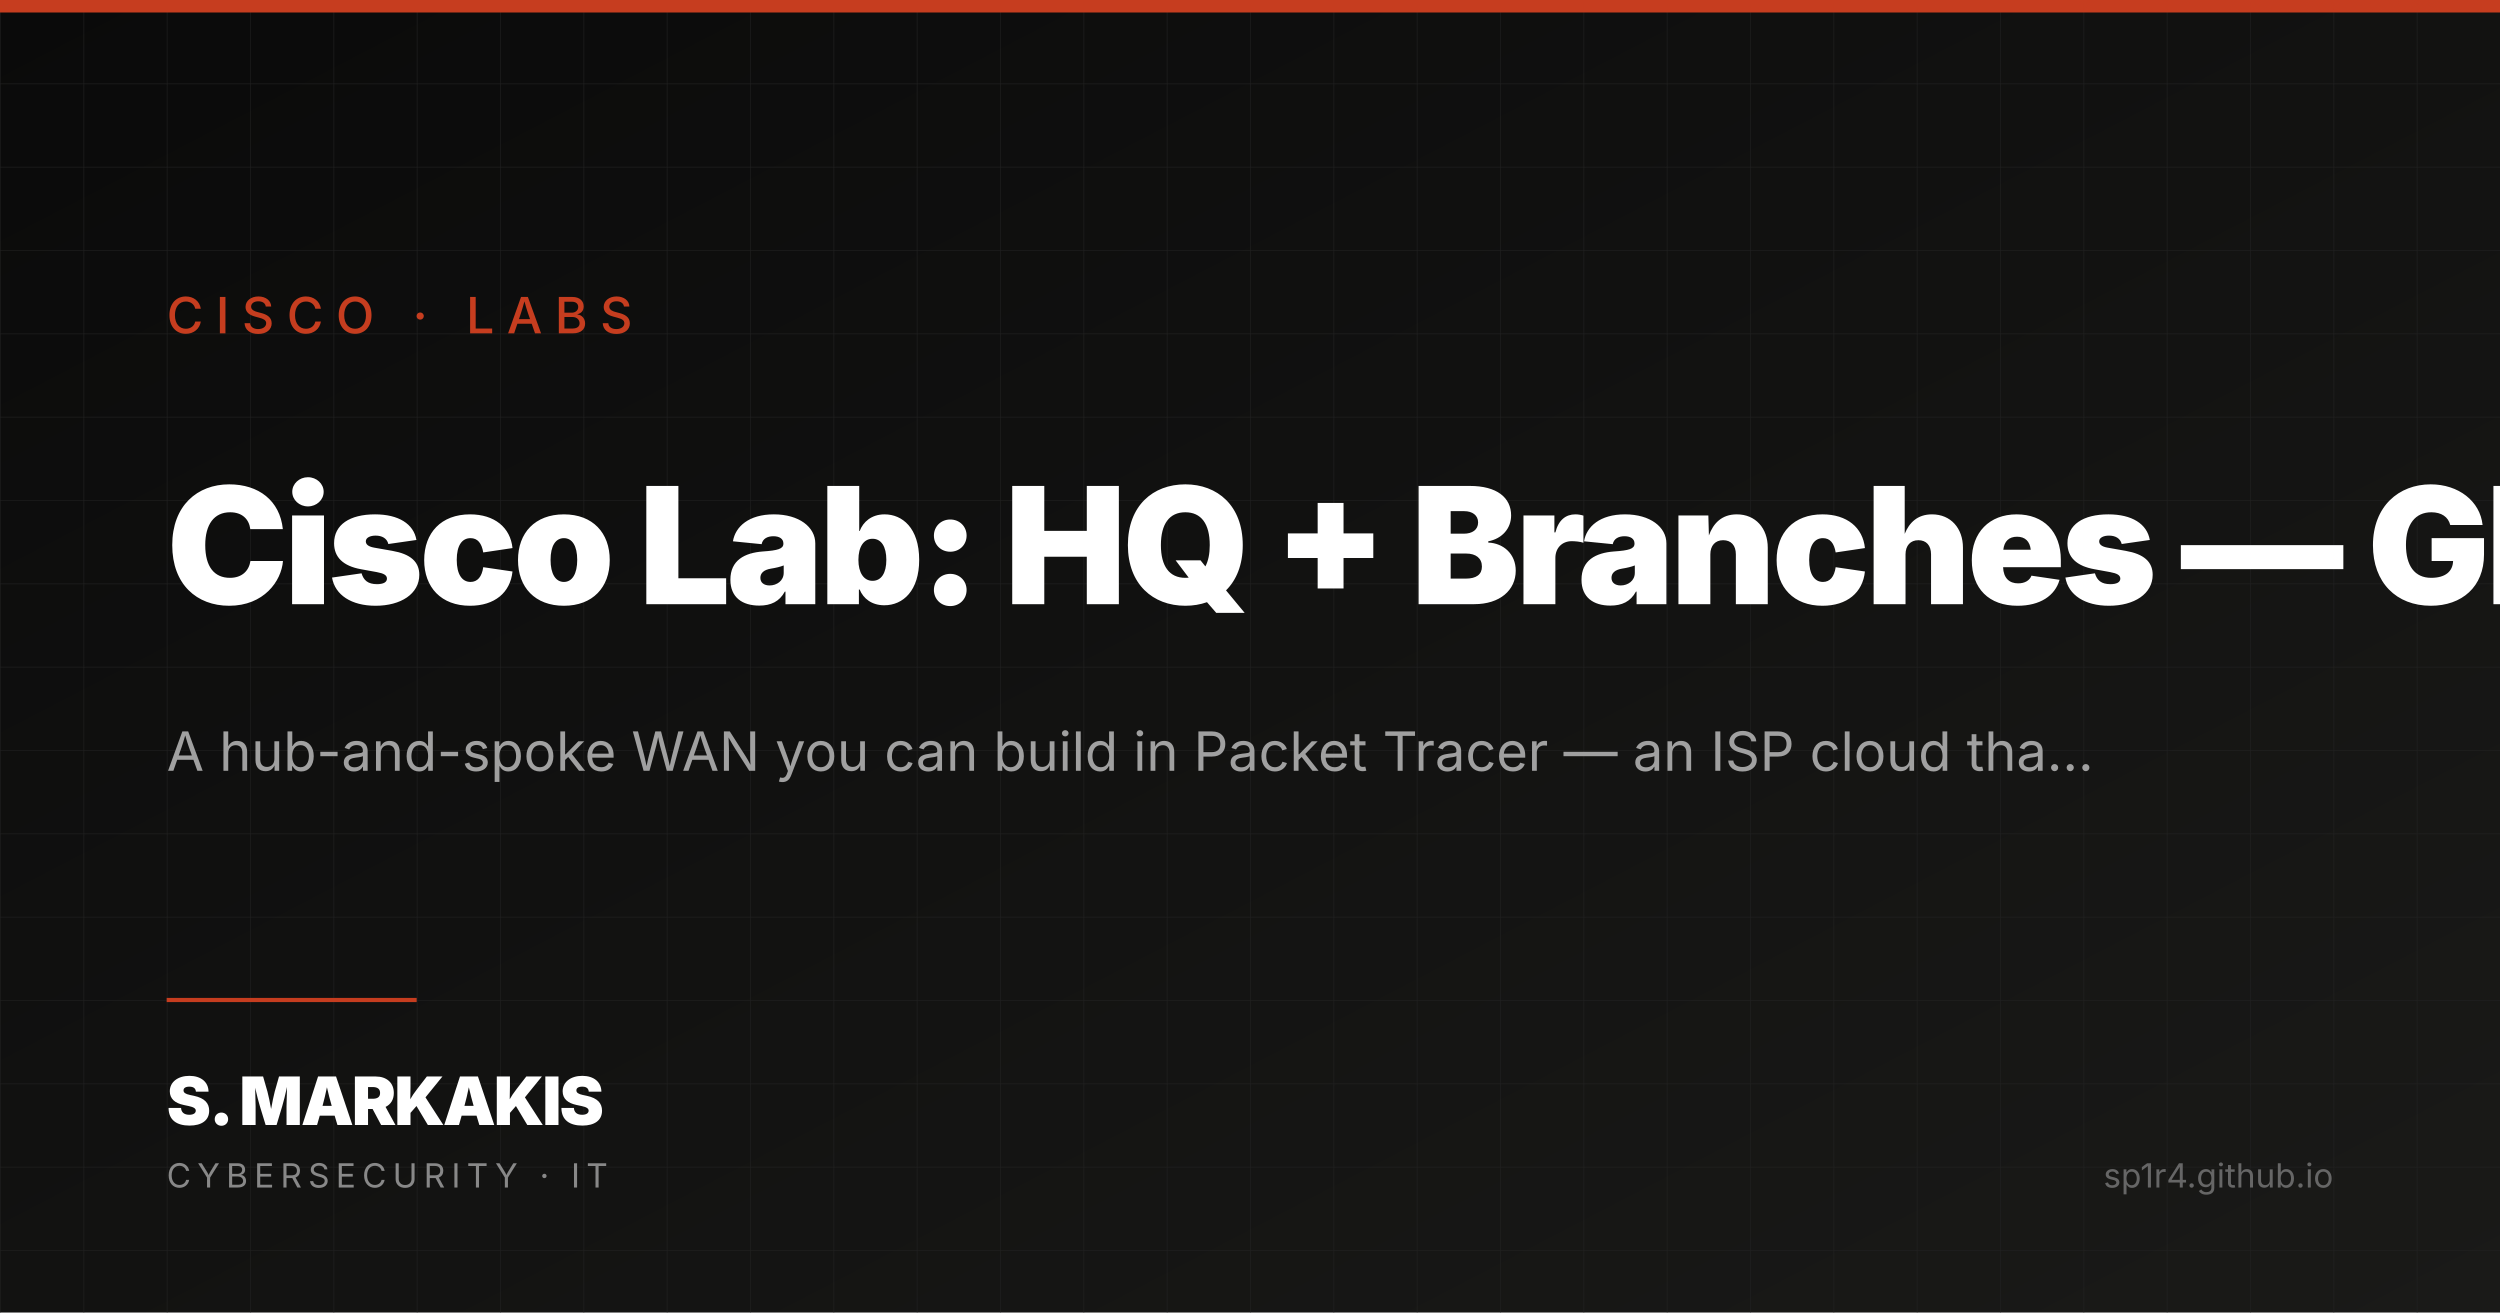
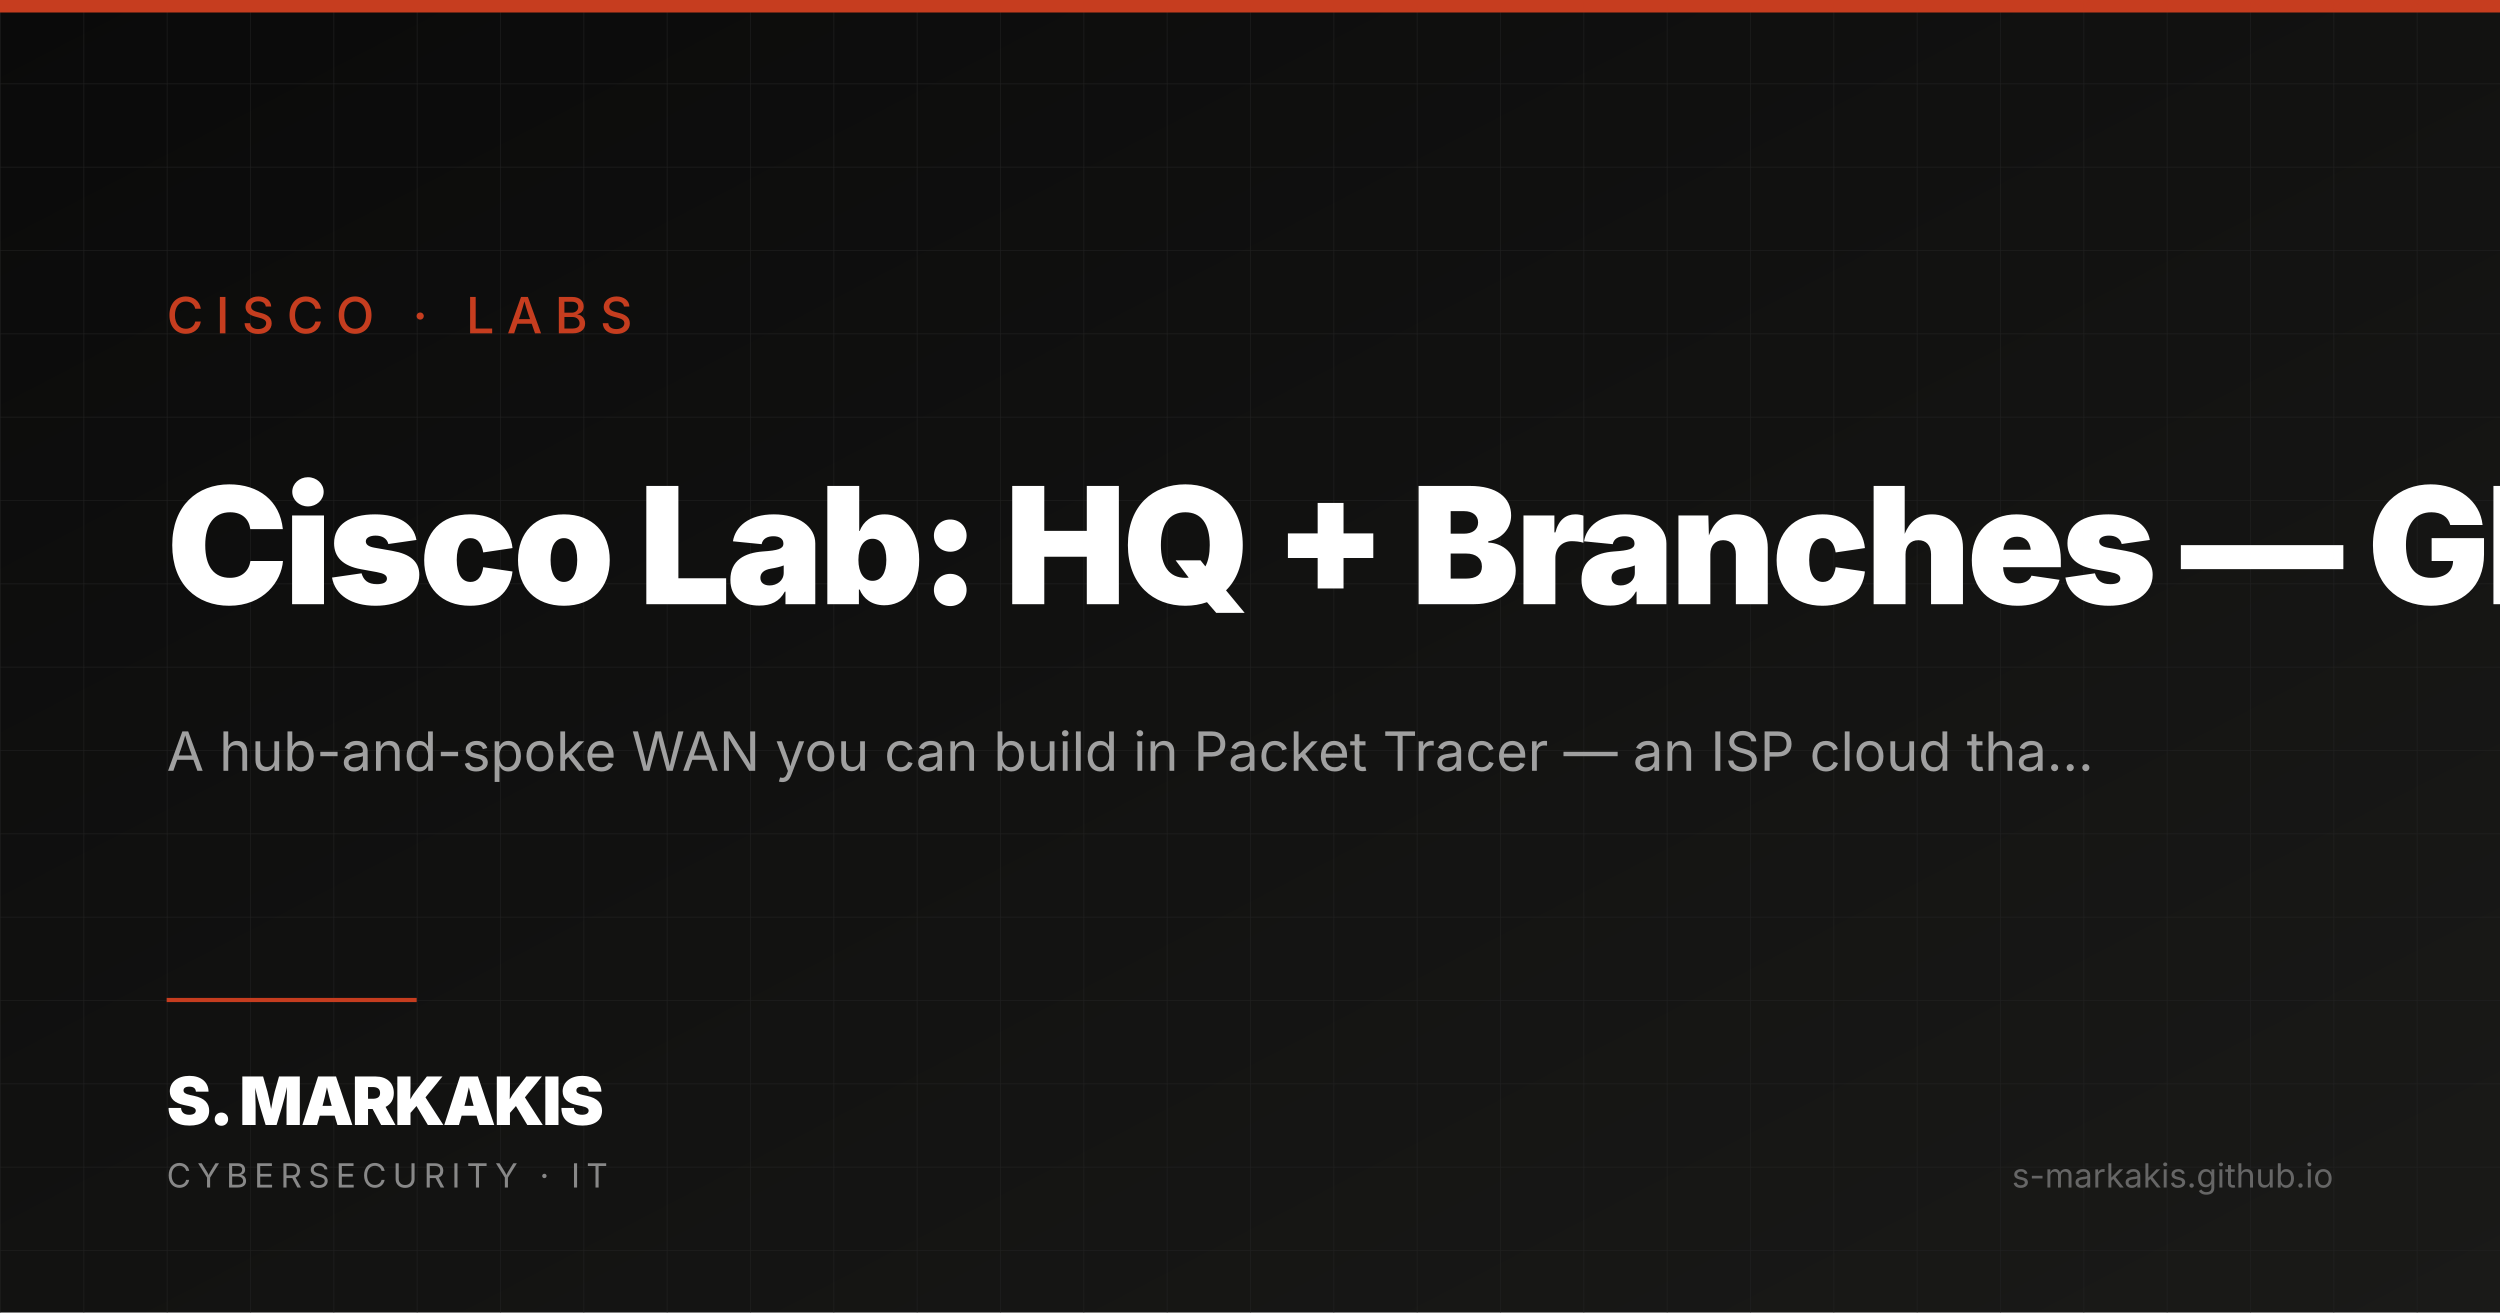
<svg xmlns="http://www.w3.org/2000/svg" viewBox="0 0 1200 630" width="1200" height="630">
  <defs>
    <linearGradient id="bg" x1="0" y1="0" x2="1" y2="1">
      <stop offset="0%" stop-color="#0a0a0a" />
      <stop offset="100%" stop-color="#1a1a18" />
    </linearGradient>
    <pattern id="grid" width="40" height="40" patternUnits="userSpaceOnUse">
      <path d="M 40 0 L 0 0 0 40" fill="none" stroke="#222" stroke-width="0.5" />
    </pattern>
  </defs>
  <rect width="1200" height="630" fill="url(#bg)" />
  <rect width="1200" height="630" fill="url(#grid)" />
  <rect x="0" y="0" width="1200" height="6" fill="#c63d1f" />
  <text x="80" y="160" font-family="Inter, Helvetica, Arial, sans-serif" font-size="24" font-weight="500" fill="#c63d1f" letter-spacing="6">CISCO · LABS</text>
  <text x="80" y="290" font-family="Inter, Helvetica, Arial, sans-serif" font-size="78" font-weight="900" fill="#ffffff" letter-spacing="-2">Cisco Lab: HQ + Branches — GRE…</text>
  <text x="80" y="370" font-family="Inter, Helvetica, Arial, sans-serif" font-size="26" font-weight="400" fill="#a0a0a0">A hub-and-spoke WAN you can build in Packet Tracer — an ISP cloud tha…</text>
  <line x1="80" y1="480" x2="200" y2="480" stroke="#c63d1f" stroke-width="2" />
  <text x="80" y="540" font-family="Inter, Helvetica, Arial, sans-serif" font-size="32" font-weight="900" fill="#ffffff" letter-spacing="-1">S. MARKAKIS</text>
  <text x="80" y="570" font-family="Inter, Helvetica, Arial, sans-serif" font-size="16" font-weight="400" fill="#888" letter-spacing="3">CYBERSECURITY · IT</text>
-   <text x="1120" y="570" font-family="Inter, Helvetica, Arial, sans-serif" font-size="16" font-weight="400" fill="#666" text-anchor="end">sp1r4.github.io</text>
+   <text x="1120" y="570" font-family="Inter, Helvetica, Arial, sans-serif" font-size="16" font-weight="400" fill="#666" text-anchor="end">s-markakis.github.io</text>
</svg>
